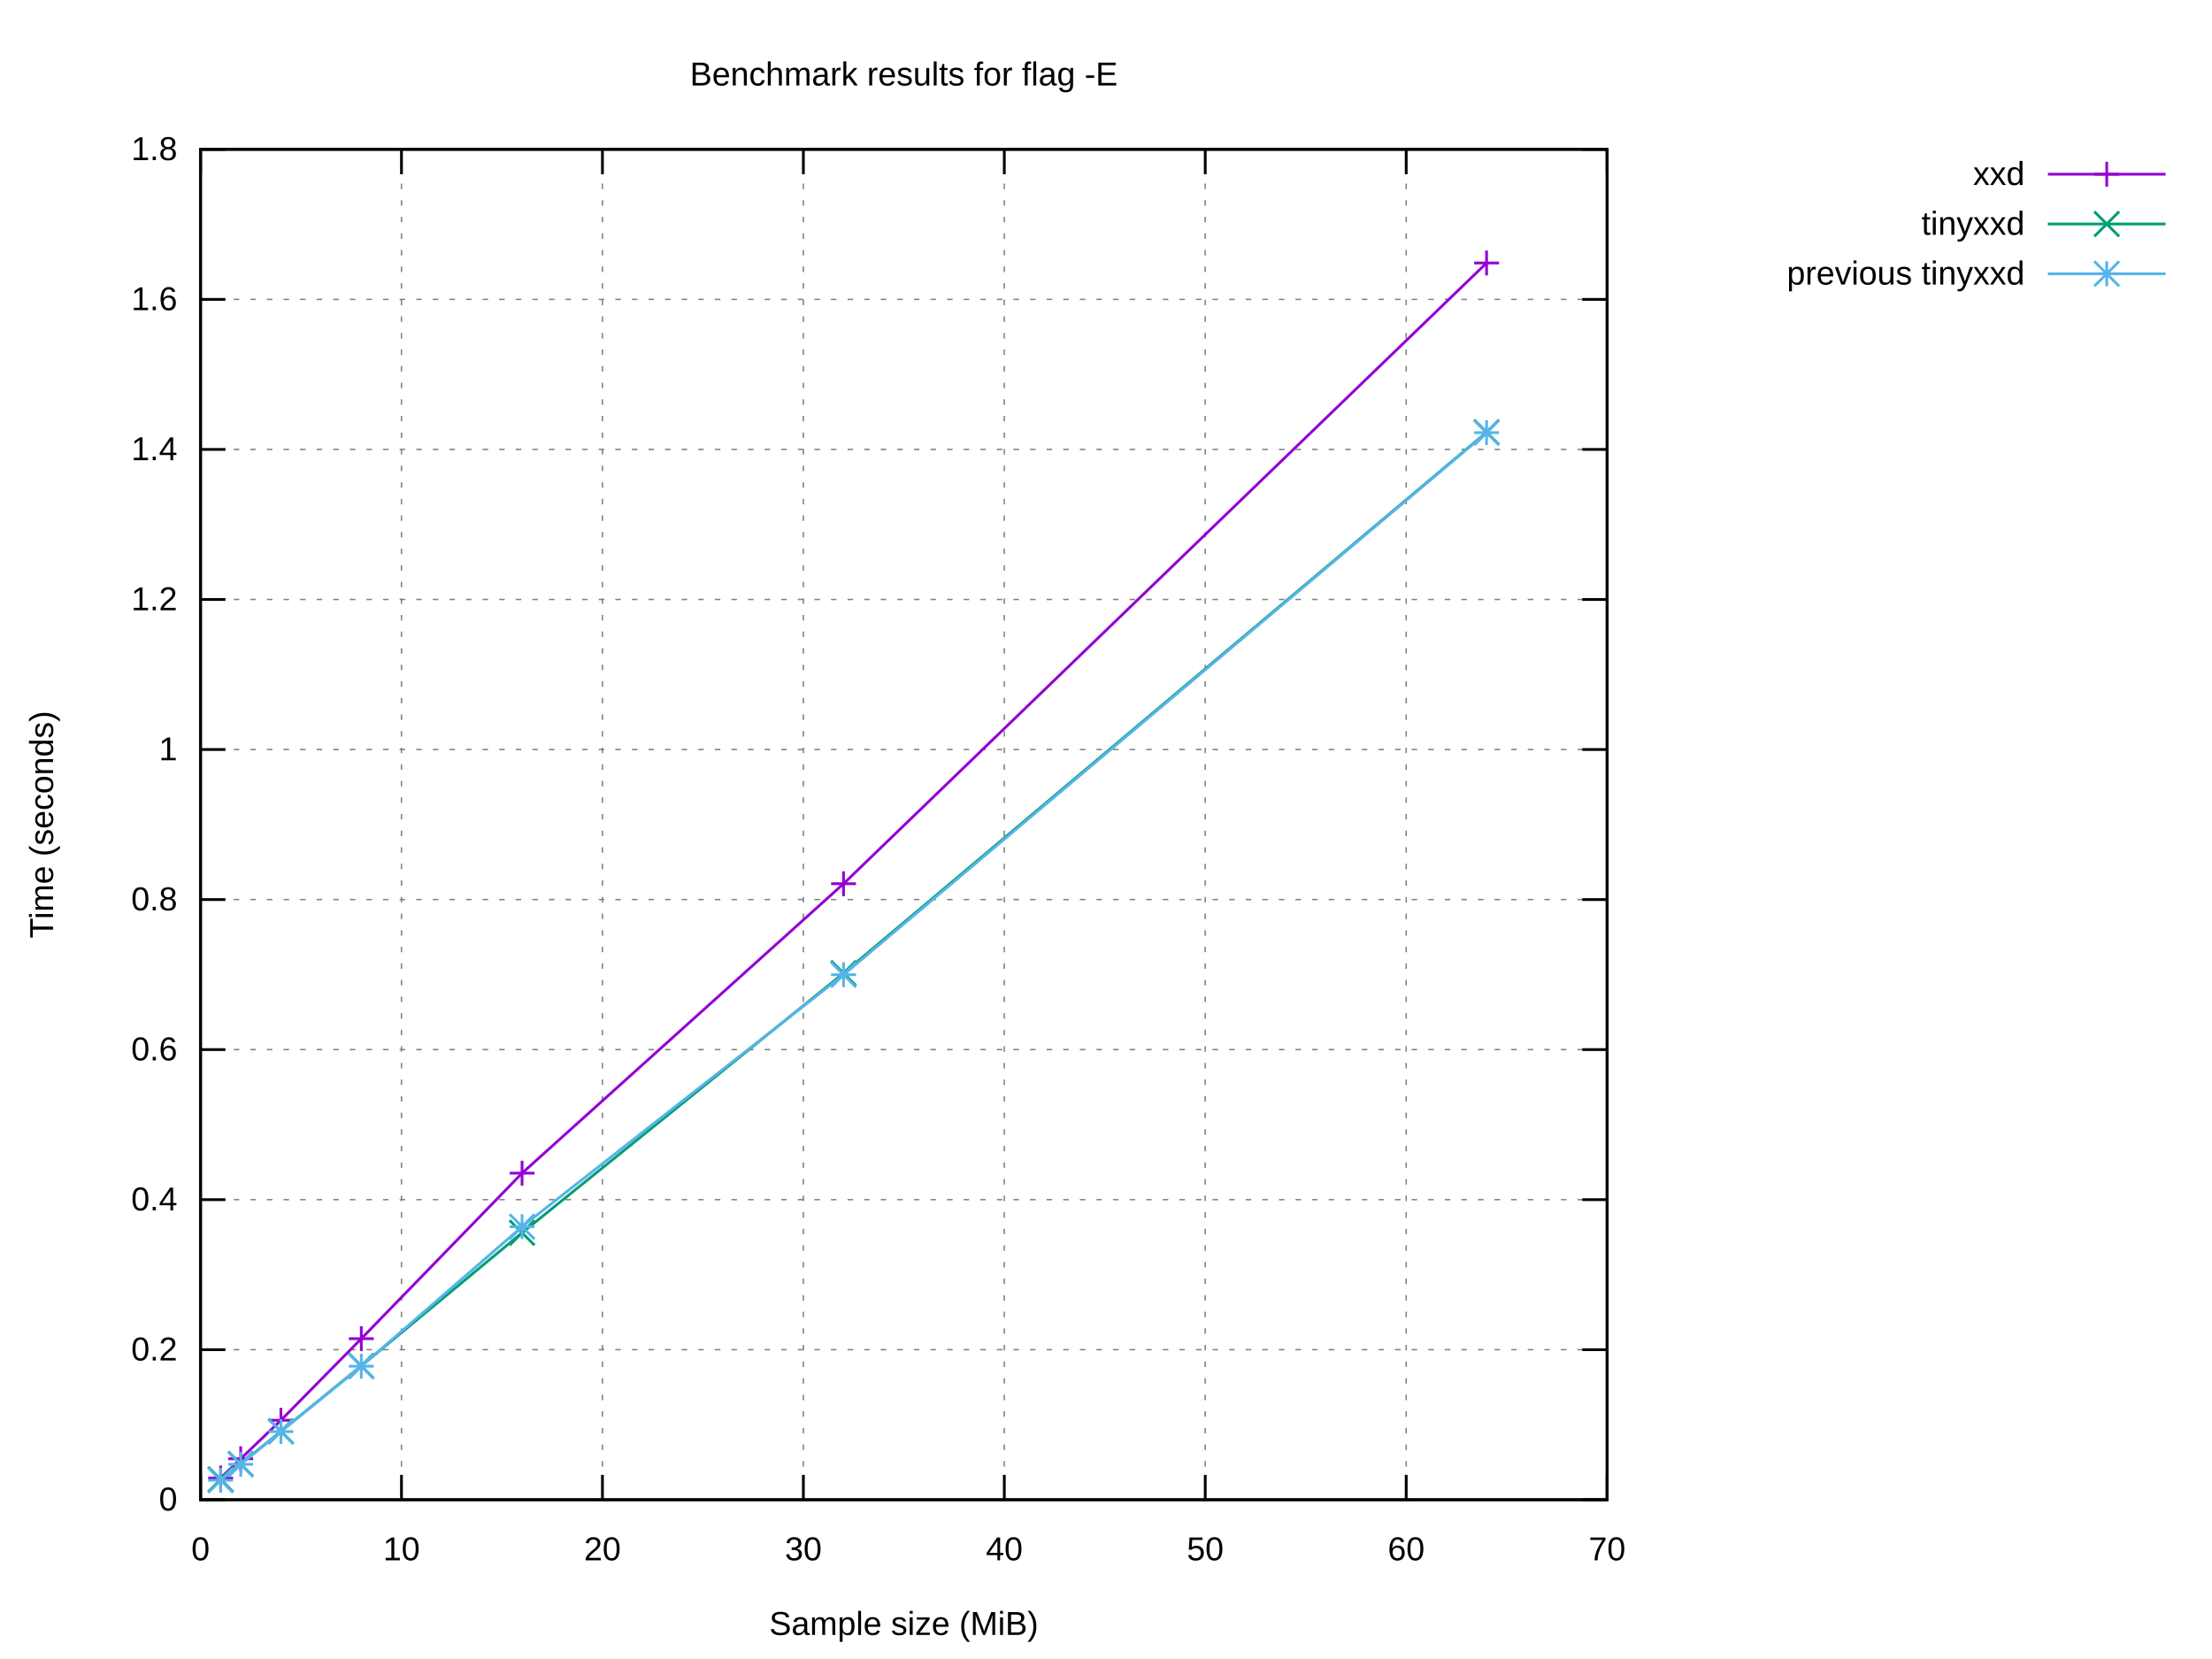
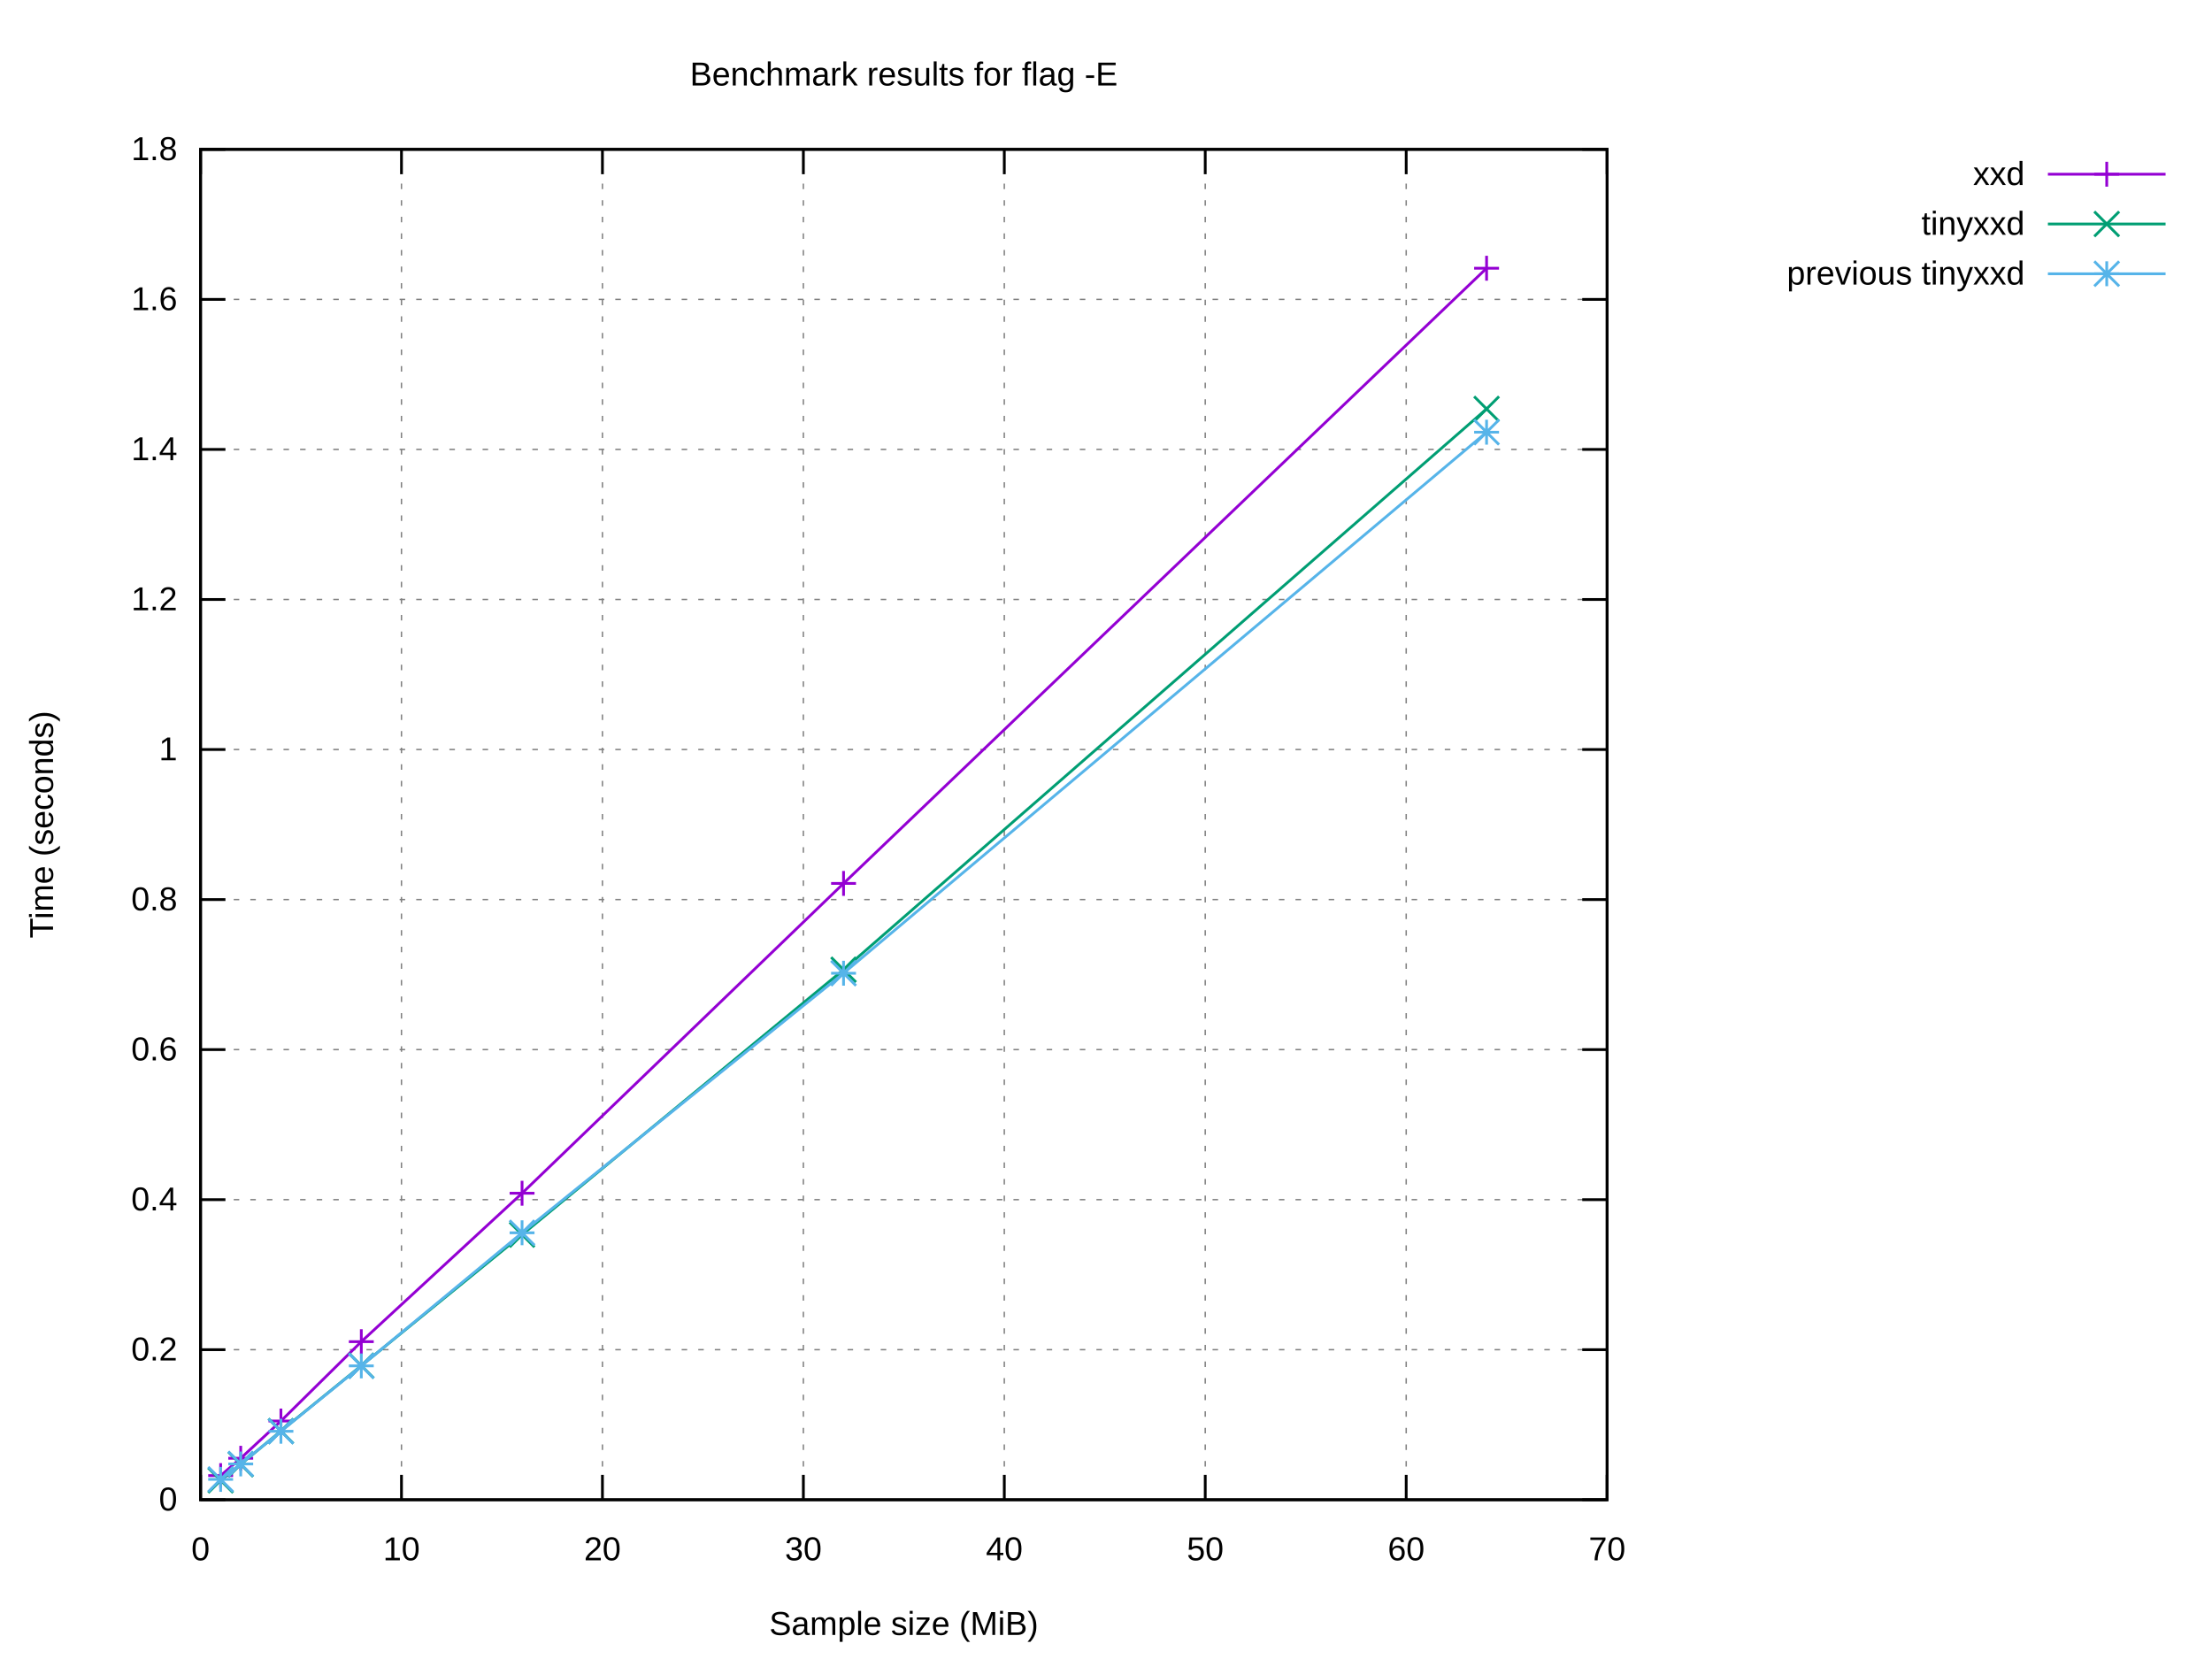
<svg xmlns="http://www.w3.org/2000/svg" xmlns:xlink="http://www.w3.org/1999/xlink" width="800" height="600" viewBox="0 0 800 600">
  <g id="gnuplot_canvas">
    <rect x="0" y="0" width="800" height="600" fill="#ffffff" />
    <defs>
      <circle id="gpDot" r="0.5" stroke-width="0.5" stroke="currentColor" />
      <path id="gpPt0" stroke-width="0.222" stroke="currentColor" d="M-1,0 h2 M0,-1 v2" />
      <path id="gpPt1" stroke-width="0.222" stroke="currentColor" d="M-1,-1 L1,1 M1,-1 L-1,1" />
      <path id="gpPt2" stroke-width="0.222" stroke="currentColor" d="M-1,0 L1,0 M0,-1 L0,1 M-1,-1 L1,1 M-1,1 L1,-1" />
      <rect id="gpPt3" stroke-width="0.222" stroke="currentColor" x="-1" y="-1" width="2" height="2" />
      <rect id="gpPt4" stroke-width="0.222" stroke="currentColor" fill="currentColor" x="-1" y="-1" width="2" height="2" />
      <circle id="gpPt5" stroke-width="0.222" stroke="currentColor" cx="0" cy="0" r="1" />
      <use xlink:href="#gpPt5" id="gpPt6" fill="currentColor" stroke="none" />
      <path id="gpPt7" stroke-width="0.222" stroke="currentColor" d="M0,-1.33 L-1.33,0.67 L1.33,0.67 z" />
      <use xlink:href="#gpPt7" id="gpPt8" fill="currentColor" stroke="none" />
      <use xlink:href="#gpPt7" id="gpPt9" stroke="currentColor" transform="rotate(180)" />
      <use xlink:href="#gpPt9" id="gpPt10" fill="currentColor" stroke="none" />
      <use xlink:href="#gpPt3" id="gpPt11" stroke="currentColor" transform="rotate(45)" />
      <use xlink:href="#gpPt11" id="gpPt12" fill="currentColor" stroke="none" />
      <path id="gpPt13" stroke-width="0.222" stroke="currentColor" d="M0,1.330 L1.265,0.411 L0.782,-1.067 L-0.782,-1.076 L-1.265,0.411 z" />
      <use xlink:href="#gpPt13" id="gpPt14" fill="currentColor" stroke="none" />
      <filter id="textbox" filterUnits="objectBoundingBox" x="0" y="0" height="1" width="1">
        <feFlood flood-color="#FFFFFF" flood-opacity="1" result="bgnd" />
        <feComposite in="SourceGraphic" in2="bgnd" operator="atop" />
      </filter>
      <filter id="greybox" filterUnits="objectBoundingBox" x="0" y="0" height="1" width="1">
        <feFlood flood-color="lightgrey" flood-opacity="1" result="grey" />
        <feComposite in="SourceGraphic" in2="grey" operator="atop" />
      </filter>
    </defs>
    <g fill="none" color="#FFFFFF" stroke="currentColor" stroke-width="1.00" stroke-linecap="butt" stroke-linejoin="miter">
</g>
    <g fill="none" color="black" stroke="currentColor" stroke-width="1.00" stroke-linecap="butt" stroke-linejoin="miter">
</g>
    <g fill="none" color="black" stroke="black" stroke-width="0.50" stroke-linecap="butt" stroke-linejoin="miter">
</g>
    <g fill="none" color="gray" stroke="currentColor" stroke-width="0.50" stroke-linecap="butt" stroke-linejoin="miter">
      <path stroke="gray" stroke-dasharray="2,4" class="gridline" d="M72.53,542.40 L581.24,542.40  " />
    </g>
    <g fill="none" color="gray" stroke="gray" stroke-width="1.00" stroke-linecap="butt" stroke-linejoin="miter">
</g>
    <g fill="none" color="black" stroke="currentColor" stroke-width="1.00" stroke-linecap="butt" stroke-linejoin="miter">
      <path stroke="black" d="M72.53,542.40 L81.53,542.40 M581.24,542.40 L572.24,542.40  " />
      <g transform="translate(64.14,546.30)" stroke="none" fill="black" font-family="Arial" font-size="12.00" text-anchor="end">
        <text>
          <tspan font-family="Arial"> 0</tspan>
        </text>
      </g>
    </g>
    <g fill="none" color="black" stroke="currentColor" stroke-width="1.00" stroke-linecap="butt" stroke-linejoin="miter">
</g>
    <g fill="none" color="black" stroke="black" stroke-width="0.50" stroke-linecap="butt" stroke-linejoin="miter">
</g>
    <g fill="none" color="gray" stroke="currentColor" stroke-width="0.50" stroke-linecap="butt" stroke-linejoin="miter">
      <path stroke="gray" stroke-dasharray="2,4" class="gridline" d="M72.53,488.13 L581.24,488.13  " />
    </g>
    <g fill="none" color="gray" stroke="gray" stroke-width="1.00" stroke-linecap="butt" stroke-linejoin="miter">
</g>
    <g fill="none" color="black" stroke="currentColor" stroke-width="1.00" stroke-linecap="butt" stroke-linejoin="miter">
      <path stroke="black" d="M72.53,488.13 L81.53,488.13 M581.24,488.13 L572.24,488.13  " />
      <g transform="translate(64.14,492.03)" stroke="none" fill="black" font-family="Arial" font-size="12.00" text-anchor="end">
        <text>
          <tspan font-family="Arial"> 0.2</tspan>
        </text>
      </g>
    </g>
    <g fill="none" color="black" stroke="currentColor" stroke-width="1.00" stroke-linecap="butt" stroke-linejoin="miter">
</g>
    <g fill="none" color="black" stroke="black" stroke-width="0.50" stroke-linecap="butt" stroke-linejoin="miter">
</g>
    <g fill="none" color="gray" stroke="currentColor" stroke-width="0.50" stroke-linecap="butt" stroke-linejoin="miter">
      <path stroke="gray" stroke-dasharray="2,4" class="gridline" d="M72.53,433.87 L581.24,433.87  " />
    </g>
    <g fill="none" color="gray" stroke="gray" stroke-width="1.00" stroke-linecap="butt" stroke-linejoin="miter">
</g>
    <g fill="none" color="black" stroke="currentColor" stroke-width="1.00" stroke-linecap="butt" stroke-linejoin="miter">
      <path stroke="black" d="M72.53,433.87 L81.53,433.87 M581.24,433.87 L572.24,433.87  " />
      <g transform="translate(64.14,437.77)" stroke="none" fill="black" font-family="Arial" font-size="12.00" text-anchor="end">
        <text>
          <tspan font-family="Arial"> 0.4</tspan>
        </text>
      </g>
    </g>
    <g fill="none" color="black" stroke="currentColor" stroke-width="1.00" stroke-linecap="butt" stroke-linejoin="miter">
</g>
    <g fill="none" color="black" stroke="black" stroke-width="0.50" stroke-linecap="butt" stroke-linejoin="miter">
</g>
    <g fill="none" color="gray" stroke="currentColor" stroke-width="0.50" stroke-linecap="butt" stroke-linejoin="miter">
      <path stroke="gray" stroke-dasharray="2,4" class="gridline" d="M72.53,379.60 L581.24,379.60  " />
    </g>
    <g fill="none" color="gray" stroke="gray" stroke-width="1.00" stroke-linecap="butt" stroke-linejoin="miter">
</g>
    <g fill="none" color="black" stroke="currentColor" stroke-width="1.00" stroke-linecap="butt" stroke-linejoin="miter">
      <path stroke="black" d="M72.53,379.60 L81.53,379.60 M581.24,379.60 L572.24,379.60  " />
      <g transform="translate(64.14,383.50)" stroke="none" fill="black" font-family="Arial" font-size="12.00" text-anchor="end">
        <text>
          <tspan font-family="Arial"> 0.6</tspan>
        </text>
      </g>
    </g>
    <g fill="none" color="black" stroke="currentColor" stroke-width="1.00" stroke-linecap="butt" stroke-linejoin="miter">
</g>
    <g fill="none" color="black" stroke="black" stroke-width="0.50" stroke-linecap="butt" stroke-linejoin="miter">
</g>
    <g fill="none" color="gray" stroke="currentColor" stroke-width="0.50" stroke-linecap="butt" stroke-linejoin="miter">
      <path stroke="gray" stroke-dasharray="2,4" class="gridline" d="M72.53,325.34 L581.24,325.34  " />
    </g>
    <g fill="none" color="gray" stroke="gray" stroke-width="1.00" stroke-linecap="butt" stroke-linejoin="miter">
</g>
    <g fill="none" color="black" stroke="currentColor" stroke-width="1.00" stroke-linecap="butt" stroke-linejoin="miter">
      <path stroke="black" d="M72.53,325.34 L81.53,325.34 M581.24,325.34 L572.24,325.34  " />
      <g transform="translate(64.14,329.24)" stroke="none" fill="black" font-family="Arial" font-size="12.00" text-anchor="end">
        <text>
          <tspan font-family="Arial"> 0.8</tspan>
        </text>
      </g>
    </g>
    <g fill="none" color="black" stroke="currentColor" stroke-width="1.00" stroke-linecap="butt" stroke-linejoin="miter">
</g>
    <g fill="none" color="black" stroke="black" stroke-width="0.50" stroke-linecap="butt" stroke-linejoin="miter">
</g>
    <g fill="none" color="gray" stroke="currentColor" stroke-width="0.50" stroke-linecap="butt" stroke-linejoin="miter">
      <path stroke="gray" stroke-dasharray="2,4" class="gridline" d="M72.53,271.07 L581.24,271.07  " />
    </g>
    <g fill="none" color="gray" stroke="gray" stroke-width="1.00" stroke-linecap="butt" stroke-linejoin="miter">
</g>
    <g fill="none" color="black" stroke="currentColor" stroke-width="1.00" stroke-linecap="butt" stroke-linejoin="miter">
      <path stroke="black" d="M72.53,271.07 L81.53,271.07 M581.24,271.07 L572.24,271.07  " />
      <g transform="translate(64.14,274.97)" stroke="none" fill="black" font-family="Arial" font-size="12.00" text-anchor="end">
        <text>
          <tspan font-family="Arial"> 1</tspan>
        </text>
      </g>
    </g>
    <g fill="none" color="black" stroke="currentColor" stroke-width="1.00" stroke-linecap="butt" stroke-linejoin="miter">
</g>
    <g fill="none" color="black" stroke="black" stroke-width="0.50" stroke-linecap="butt" stroke-linejoin="miter">
</g>
    <g fill="none" color="gray" stroke="currentColor" stroke-width="0.50" stroke-linecap="butt" stroke-linejoin="miter">
      <path stroke="gray" stroke-dasharray="2,4" class="gridline" d="M72.53,216.81 L581.24,216.81  " />
    </g>
    <g fill="none" color="gray" stroke="gray" stroke-width="1.00" stroke-linecap="butt" stroke-linejoin="miter">
</g>
    <g fill="none" color="black" stroke="currentColor" stroke-width="1.00" stroke-linecap="butt" stroke-linejoin="miter">
      <path stroke="black" d="M72.53,216.81 L81.53,216.81 M581.24,216.81 L572.24,216.81  " />
      <g transform="translate(64.14,220.71)" stroke="none" fill="black" font-family="Arial" font-size="12.00" text-anchor="end">
        <text>
          <tspan font-family="Arial"> 1.2</tspan>
        </text>
      </g>
    </g>
    <g fill="none" color="black" stroke="currentColor" stroke-width="1.00" stroke-linecap="butt" stroke-linejoin="miter">
</g>
    <g fill="none" color="black" stroke="black" stroke-width="0.50" stroke-linecap="butt" stroke-linejoin="miter">
</g>
    <g fill="none" color="gray" stroke="currentColor" stroke-width="0.50" stroke-linecap="butt" stroke-linejoin="miter">
      <path stroke="gray" stroke-dasharray="2,4" class="gridline" d="M72.53,162.54 L581.24,162.54  " />
    </g>
    <g fill="none" color="gray" stroke="gray" stroke-width="1.00" stroke-linecap="butt" stroke-linejoin="miter">
</g>
    <g fill="none" color="black" stroke="currentColor" stroke-width="1.00" stroke-linecap="butt" stroke-linejoin="miter">
      <path stroke="black" d="M72.53,162.54 L81.53,162.54 M581.24,162.54 L572.24,162.54  " />
      <g transform="translate(64.14,166.44)" stroke="none" fill="black" font-family="Arial" font-size="12.00" text-anchor="end">
        <text>
          <tspan font-family="Arial"> 1.4</tspan>
        </text>
      </g>
    </g>
    <g fill="none" color="black" stroke="currentColor" stroke-width="1.00" stroke-linecap="butt" stroke-linejoin="miter">
</g>
    <g fill="none" color="black" stroke="black" stroke-width="0.50" stroke-linecap="butt" stroke-linejoin="miter">
</g>
    <g fill="none" color="gray" stroke="currentColor" stroke-width="0.50" stroke-linecap="butt" stroke-linejoin="miter">
      <path stroke="gray" stroke-dasharray="2,4" class="gridline" d="M72.53,108.28 L581.24,108.28  " />
    </g>
    <g fill="none" color="gray" stroke="gray" stroke-width="1.00" stroke-linecap="butt" stroke-linejoin="miter">
</g>
    <g fill="none" color="black" stroke="currentColor" stroke-width="1.00" stroke-linecap="butt" stroke-linejoin="miter">
      <path stroke="black" d="M72.53,108.28 L81.53,108.28 M581.24,108.28 L572.24,108.28  " />
      <g transform="translate(64.14,112.18)" stroke="none" fill="black" font-family="Arial" font-size="12.00" text-anchor="end">
        <text>
          <tspan font-family="Arial"> 1.6</tspan>
        </text>
      </g>
    </g>
    <g fill="none" color="black" stroke="currentColor" stroke-width="1.00" stroke-linecap="butt" stroke-linejoin="miter">
</g>
    <g fill="none" color="black" stroke="black" stroke-width="0.50" stroke-linecap="butt" stroke-linejoin="miter">
</g>
    <g fill="none" color="gray" stroke="currentColor" stroke-width="0.50" stroke-linecap="butt" stroke-linejoin="miter">
      <path stroke="gray" stroke-dasharray="2,4" class="gridline" d="M72.53,54.01 L581.24,54.01  " />
    </g>
    <g fill="none" color="gray" stroke="gray" stroke-width="1.00" stroke-linecap="butt" stroke-linejoin="miter">
</g>
    <g fill="none" color="black" stroke="currentColor" stroke-width="1.00" stroke-linecap="butt" stroke-linejoin="miter">
      <path stroke="black" d="M72.53,54.01 L81.53,54.01 M581.24,54.01 L572.24,54.01  " />
      <g transform="translate(64.14,57.91)" stroke="none" fill="black" font-family="Arial" font-size="12.00" text-anchor="end">
        <text>
          <tspan font-family="Arial"> 1.8</tspan>
        </text>
      </g>
    </g>
    <g fill="none" color="black" stroke="currentColor" stroke-width="1.00" stroke-linecap="butt" stroke-linejoin="miter">
</g>
    <g fill="none" color="black" stroke="black" stroke-width="0.50" stroke-linecap="butt" stroke-linejoin="miter">
</g>
    <g fill="none" color="gray" stroke="currentColor" stroke-width="0.50" stroke-linecap="butt" stroke-linejoin="miter">
      <path stroke="gray" stroke-dasharray="2,4" class="gridline" d="M72.53,542.40 L72.53,54.01  " />
    </g>
    <g fill="none" color="gray" stroke="gray" stroke-width="1.00" stroke-linecap="butt" stroke-linejoin="miter">
</g>
    <g fill="none" color="black" stroke="currentColor" stroke-width="1.00" stroke-linecap="butt" stroke-linejoin="miter">
      <path stroke="black" d="M72.53,542.40 L72.53,533.40 M72.53,54.01 L72.53,63.01  " />
      <g transform="translate(72.53,564.30)" stroke="none" fill="black" font-family="Arial" font-size="12.00" text-anchor="middle">
        <text>
          <tspan font-family="Arial"> 0</tspan>
        </text>
      </g>
    </g>
    <g fill="none" color="black" stroke="currentColor" stroke-width="1.00" stroke-linecap="butt" stroke-linejoin="miter">
</g>
    <g fill="none" color="black" stroke="black" stroke-width="0.50" stroke-linecap="butt" stroke-linejoin="miter">
</g>
    <g fill="none" color="gray" stroke="currentColor" stroke-width="0.50" stroke-linecap="butt" stroke-linejoin="miter">
      <path stroke="gray" stroke-dasharray="2,4" class="gridline" d="M145.20,542.40 L145.20,54.01  " />
    </g>
    <g fill="none" color="gray" stroke="gray" stroke-width="1.00" stroke-linecap="butt" stroke-linejoin="miter">
</g>
    <g fill="none" color="black" stroke="currentColor" stroke-width="1.00" stroke-linecap="butt" stroke-linejoin="miter">
      <path stroke="black" d="M145.20,542.40 L145.20,533.40 M145.20,54.01 L145.20,63.01  " />
      <g transform="translate(145.20,564.30)" stroke="none" fill="black" font-family="Arial" font-size="12.00" text-anchor="middle">
        <text>
          <tspan font-family="Arial"> 10</tspan>
        </text>
      </g>
    </g>
    <g fill="none" color="black" stroke="currentColor" stroke-width="1.00" stroke-linecap="butt" stroke-linejoin="miter">
</g>
    <g fill="none" color="black" stroke="black" stroke-width="0.50" stroke-linecap="butt" stroke-linejoin="miter">
</g>
    <g fill="none" color="gray" stroke="currentColor" stroke-width="0.50" stroke-linecap="butt" stroke-linejoin="miter">
      <path stroke="gray" stroke-dasharray="2,4" class="gridline" d="M217.88,542.40 L217.88,54.01  " />
    </g>
    <g fill="none" color="gray" stroke="gray" stroke-width="1.00" stroke-linecap="butt" stroke-linejoin="miter">
</g>
    <g fill="none" color="black" stroke="currentColor" stroke-width="1.00" stroke-linecap="butt" stroke-linejoin="miter">
      <path stroke="black" d="M217.88,542.40 L217.88,533.40 M217.88,54.01 L217.88,63.01  " />
      <g transform="translate(217.88,564.30)" stroke="none" fill="black" font-family="Arial" font-size="12.00" text-anchor="middle">
        <text>
          <tspan font-family="Arial"> 20</tspan>
        </text>
      </g>
    </g>
    <g fill="none" color="black" stroke="currentColor" stroke-width="1.00" stroke-linecap="butt" stroke-linejoin="miter">
</g>
    <g fill="none" color="black" stroke="black" stroke-width="0.50" stroke-linecap="butt" stroke-linejoin="miter">
</g>
    <g fill="none" color="gray" stroke="currentColor" stroke-width="0.50" stroke-linecap="butt" stroke-linejoin="miter">
      <path stroke="gray" stroke-dasharray="2,4" class="gridline" d="M290.55,542.40 L290.55,54.01  " />
    </g>
    <g fill="none" color="gray" stroke="gray" stroke-width="1.00" stroke-linecap="butt" stroke-linejoin="miter">
</g>
    <g fill="none" color="black" stroke="currentColor" stroke-width="1.00" stroke-linecap="butt" stroke-linejoin="miter">
      <path stroke="black" d="M290.55,542.40 L290.55,533.40 M290.55,54.01 L290.55,63.01  " />
      <g transform="translate(290.55,564.30)" stroke="none" fill="black" font-family="Arial" font-size="12.00" text-anchor="middle">
        <text>
          <tspan font-family="Arial"> 30</tspan>
        </text>
      </g>
    </g>
    <g fill="none" color="black" stroke="currentColor" stroke-width="1.00" stroke-linecap="butt" stroke-linejoin="miter">
</g>
    <g fill="none" color="black" stroke="black" stroke-width="0.50" stroke-linecap="butt" stroke-linejoin="miter">
</g>
    <g fill="none" color="gray" stroke="currentColor" stroke-width="0.50" stroke-linecap="butt" stroke-linejoin="miter">
      <path stroke="gray" stroke-dasharray="2,4" class="gridline" d="M363.22,542.40 L363.22,54.01  " />
    </g>
    <g fill="none" color="gray" stroke="gray" stroke-width="1.00" stroke-linecap="butt" stroke-linejoin="miter">
</g>
    <g fill="none" color="black" stroke="currentColor" stroke-width="1.00" stroke-linecap="butt" stroke-linejoin="miter">
      <path stroke="black" d="M363.22,542.40 L363.22,533.40 M363.22,54.01 L363.22,63.01  " />
      <g transform="translate(363.22,564.30)" stroke="none" fill="black" font-family="Arial" font-size="12.00" text-anchor="middle">
        <text>
          <tspan font-family="Arial"> 40</tspan>
        </text>
      </g>
    </g>
    <g fill="none" color="black" stroke="currentColor" stroke-width="1.00" stroke-linecap="butt" stroke-linejoin="miter">
</g>
    <g fill="none" color="black" stroke="black" stroke-width="0.50" stroke-linecap="butt" stroke-linejoin="miter">
</g>
    <g fill="none" color="gray" stroke="currentColor" stroke-width="0.50" stroke-linecap="butt" stroke-linejoin="miter">
      <path stroke="gray" stroke-dasharray="2,4" class="gridline" d="M435.89,542.40 L435.89,54.01  " />
    </g>
    <g fill="none" color="gray" stroke="gray" stroke-width="1.00" stroke-linecap="butt" stroke-linejoin="miter">
</g>
    <g fill="none" color="black" stroke="currentColor" stroke-width="1.00" stroke-linecap="butt" stroke-linejoin="miter">
      <path stroke="black" d="M435.89,542.40 L435.89,533.40 M435.89,54.01 L435.89,63.01  " />
      <g transform="translate(435.89,564.30)" stroke="none" fill="black" font-family="Arial" font-size="12.00" text-anchor="middle">
        <text>
          <tspan font-family="Arial"> 50</tspan>
        </text>
      </g>
    </g>
    <g fill="none" color="black" stroke="currentColor" stroke-width="1.00" stroke-linecap="butt" stroke-linejoin="miter">
</g>
    <g fill="none" color="black" stroke="black" stroke-width="0.50" stroke-linecap="butt" stroke-linejoin="miter">
</g>
    <g fill="none" color="gray" stroke="currentColor" stroke-width="0.50" stroke-linecap="butt" stroke-linejoin="miter">
      <path stroke="gray" stroke-dasharray="2,4" class="gridline" d="M508.57,542.40 L508.57,54.01  " />
    </g>
    <g fill="none" color="gray" stroke="gray" stroke-width="1.00" stroke-linecap="butt" stroke-linejoin="miter">
</g>
    <g fill="none" color="black" stroke="currentColor" stroke-width="1.00" stroke-linecap="butt" stroke-linejoin="miter">
      <path stroke="black" d="M508.57,542.40 L508.57,533.40 M508.57,54.01 L508.57,63.01  " />
      <g transform="translate(508.57,564.30)" stroke="none" fill="black" font-family="Arial" font-size="12.00" text-anchor="middle">
        <text>
          <tspan font-family="Arial"> 60</tspan>
        </text>
      </g>
    </g>
    <g fill="none" color="black" stroke="currentColor" stroke-width="1.00" stroke-linecap="butt" stroke-linejoin="miter">
</g>
    <g fill="none" color="black" stroke="black" stroke-width="0.50" stroke-linecap="butt" stroke-linejoin="miter">
</g>
    <g fill="none" color="gray" stroke="currentColor" stroke-width="0.50" stroke-linecap="butt" stroke-linejoin="miter">
      <path stroke="gray" stroke-dasharray="2,4" class="gridline" d="M581.24,542.40 L581.24,54.01  " />
    </g>
    <g fill="none" color="gray" stroke="gray" stroke-width="1.00" stroke-linecap="butt" stroke-linejoin="miter">
</g>
    <g fill="none" color="black" stroke="currentColor" stroke-width="1.00" stroke-linecap="butt" stroke-linejoin="miter">
      <path stroke="black" d="M581.24,542.40 L581.24,533.40 M581.24,54.01 L581.24,63.01  " />
      <g transform="translate(581.24,564.30)" stroke="none" fill="black" font-family="Arial" font-size="12.00" text-anchor="middle">
        <text>
          <tspan font-family="Arial"> 70</tspan>
        </text>
      </g>
    </g>
    <g fill="none" color="black" stroke="currentColor" stroke-width="1.00" stroke-linecap="butt" stroke-linejoin="miter">
</g>
    <g fill="none" color="black" stroke="currentColor" stroke-width="1.00" stroke-linecap="butt" stroke-linejoin="miter">
      <path stroke="black" d="M72.53,54.01 L72.53,542.40 L581.24,542.40 L581.24,54.01 L72.53,54.01 Z  " />
    </g>
    <g fill="none" color="black" stroke="currentColor" stroke-width="1.00" stroke-linecap="butt" stroke-linejoin="miter">
</g>
    <g id="gnuplot_plot_1">
      <g fill="none" color="black" stroke="currentColor" stroke-width="1.00" stroke-linecap="butt" stroke-linejoin="miter">
        <g transform="translate(732.26,66.91)" stroke="none" fill="black" font-family="Arial" font-size="12.00" text-anchor="end">
          <text>
            <tspan font-family="Arial">xxd</tspan>
          </text>
        </g>
      </g>
      <g fill="none" color="black" stroke="currentColor" stroke-width="1.00" stroke-linecap="butt" stroke-linejoin="miter">
-         <path stroke="rgb(148,   0, 211)" d="M740.65,63.01 L783.21,63.01 M537.64,95.11 L305.08,319.61 L188.81,424.29 L130.67,484.15 L101.60,513.65 L87.06,527.58   L79.80,534.54  " />
-         <use xlink:href="#gpPt0" transform="translate(537.64,95.11) scale(4.50)" color="rgb(148,   0, 211)" />
-         <use xlink:href="#gpPt0" transform="translate(305.08,319.61) scale(4.50)" color="rgb(148,   0, 211)" />
-         <use xlink:href="#gpPt0" transform="translate(188.81,424.29) scale(4.50)" color="rgb(148,   0, 211)" />
-         <use xlink:href="#gpPt0" transform="translate(130.67,484.15) scale(4.50)" color="rgb(148,   0, 211)" />
-         <use xlink:href="#gpPt0" transform="translate(101.60,513.65) scale(4.50)" color="rgb(148,   0, 211)" />
-         <use xlink:href="#gpPt0" transform="translate(87.06,527.58) scale(4.50)" color="rgb(148,   0, 211)" />
-         <use xlink:href="#gpPt0" transform="translate(79.80,534.54) scale(4.50)" color="rgb(148,   0, 211)" />
+         <path stroke="rgb(148,   0, 211)" d="M740.65,63.01 L783.21,63.01 M537.64,97.01 L305.08,319.50 L188.81,431.55 L130.67,485.23 L101.60,513.93 L87.06,527.40   L79.80,533.67  " />
+         <use xlink:href="#gpPt0" transform="translate(537.64,97.01) scale(4.50)" color="rgb(148,   0, 211)" />
+         <use xlink:href="#gpPt0" transform="translate(305.08,319.50) scale(4.50)" color="rgb(148,   0, 211)" />
+         <use xlink:href="#gpPt0" transform="translate(188.81,431.55) scale(4.50)" color="rgb(148,   0, 211)" />
+         <use xlink:href="#gpPt0" transform="translate(130.67,485.23) scale(4.50)" color="rgb(148,   0, 211)" />
+         <use xlink:href="#gpPt0" transform="translate(101.60,513.93) scale(4.50)" color="rgb(148,   0, 211)" />
+         <use xlink:href="#gpPt0" transform="translate(87.06,527.40) scale(4.50)" color="rgb(148,   0, 211)" />
+         <use xlink:href="#gpPt0" transform="translate(79.80,533.67) scale(4.50)" color="rgb(148,   0, 211)" />
        <use xlink:href="#gpPt0" transform="translate(761.93,63.01) scale(4.50)" color="rgb(148,   0, 211)" />
      </g>
    </g>
    <g id="gnuplot_plot_2">
      <g fill="none" color="black" stroke="currentColor" stroke-width="1.00" stroke-linecap="butt" stroke-linejoin="miter">
        <g transform="translate(732.26,84.91)" stroke="none" fill="black" font-family="Arial" font-size="12.00" text-anchor="end">
          <text>
            <tspan font-family="Arial">tinyxxd</tspan>
          </text>
        </g>
      </g>
      <g fill="none" color="black" stroke="currentColor" stroke-width="1.00" stroke-linecap="butt" stroke-linejoin="miter">
-         <path stroke="rgb(  0, 158, 115)" d="M740.65,81.01 L783.21,81.01 M537.64,156.31 L305.08,351.98 L188.81,445.85 L130.67,493.99 L101.60,517.64 L87.06,529.46   L79.80,535.04  " />
-         <use xlink:href="#gpPt1" transform="translate(537.64,156.31) scale(4.50)" color="rgb(  0, 158, 115)" />
-         <use xlink:href="#gpPt1" transform="translate(305.08,351.98) scale(4.50)" color="rgb(  0, 158, 115)" />
-         <use xlink:href="#gpPt1" transform="translate(188.81,445.85) scale(4.50)" color="rgb(  0, 158, 115)" />
-         <use xlink:href="#gpPt1" transform="translate(130.67,493.99) scale(4.50)" color="rgb(  0, 158, 115)" />
-         <use xlink:href="#gpPt1" transform="translate(101.60,517.64) scale(4.50)" color="rgb(  0, 158, 115)" />
-         <use xlink:href="#gpPt1" transform="translate(87.06,529.46) scale(4.50)" color="rgb(  0, 158, 115)" />
-         <use xlink:href="#gpPt1" transform="translate(79.80,535.04) scale(4.50)" color="rgb(  0, 158, 115)" />
+         <path stroke="rgb(  0, 158, 115)" d="M740.65,81.01 L783.21,81.01 M537.64,147.89 L305.08,350.71 L188.81,446.54 L130.67,493.92 L101.60,517.55 L87.06,529.58   L79.80,535.39  " />
+         <use xlink:href="#gpPt1" transform="translate(537.64,147.89) scale(4.50)" color="rgb(  0, 158, 115)" />
+         <use xlink:href="#gpPt1" transform="translate(305.08,350.71) scale(4.50)" color="rgb(  0, 158, 115)" />
+         <use xlink:href="#gpPt1" transform="translate(188.81,446.54) scale(4.50)" color="rgb(  0, 158, 115)" />
+         <use xlink:href="#gpPt1" transform="translate(130.67,493.92) scale(4.50)" color="rgb(  0, 158, 115)" />
+         <use xlink:href="#gpPt1" transform="translate(101.60,517.55) scale(4.50)" color="rgb(  0, 158, 115)" />
+         <use xlink:href="#gpPt1" transform="translate(87.06,529.58) scale(4.50)" color="rgb(  0, 158, 115)" />
+         <use xlink:href="#gpPt1" transform="translate(79.80,535.39) scale(4.50)" color="rgb(  0, 158, 115)" />
        <use xlink:href="#gpPt1" transform="translate(761.93,81.01) scale(4.50)" color="rgb(  0, 158, 115)" />
      </g>
    </g>
    <g id="gnuplot_plot_3">
      <g fill="none" color="black" stroke="currentColor" stroke-width="1.00" stroke-linecap="butt" stroke-linejoin="miter">
        <g transform="translate(732.26,102.91)" stroke="none" fill="black" font-family="Arial" font-size="12.00" text-anchor="end">
          <text>
            <tspan font-family="Arial">previous tinyxxd</tspan>
          </text>
        </g>
      </g>
      <g fill="none" color="black" stroke="currentColor" stroke-width="1.00" stroke-linecap="butt" stroke-linejoin="miter">
-         <path stroke="rgb( 86, 180, 233)" d="M740.65,99.01 L783.21,99.01 M537.64,156.47 L305.08,352.52 L188.81,443.65 L130.67,494.12 L101.60,517.74 L87.06,529.59   L79.80,535.36  " />
-         <use xlink:href="#gpPt2" transform="translate(537.64,156.47) scale(4.50)" color="rgb( 86, 180, 233)" />
-         <use xlink:href="#gpPt2" transform="translate(305.08,352.52) scale(4.50)" color="rgb( 86, 180, 233)" />
-         <use xlink:href="#gpPt2" transform="translate(188.81,443.65) scale(4.50)" color="rgb( 86, 180, 233)" />
-         <use xlink:href="#gpPt2" transform="translate(130.67,494.12) scale(4.50)" color="rgb( 86, 180, 233)" />
-         <use xlink:href="#gpPt2" transform="translate(101.60,517.74) scale(4.50)" color="rgb( 86, 180, 233)" />
-         <use xlink:href="#gpPt2" transform="translate(87.06,529.59) scale(4.50)" color="rgb( 86, 180, 233)" />
-         <use xlink:href="#gpPt2" transform="translate(79.80,535.36) scale(4.50)" color="rgb( 86, 180, 233)" />
+         <path stroke="rgb( 86, 180, 233)" d="M740.65,99.01 L783.21,99.01 M537.64,156.31 L305.08,351.98 L188.81,445.85 L130.67,493.99 L101.60,517.64 L87.06,529.46   L79.80,535.04  " />
+         <use xlink:href="#gpPt2" transform="translate(537.64,156.31) scale(4.50)" color="rgb( 86, 180, 233)" />
+         <use xlink:href="#gpPt2" transform="translate(305.08,351.98) scale(4.50)" color="rgb( 86, 180, 233)" />
+         <use xlink:href="#gpPt2" transform="translate(188.81,445.85) scale(4.50)" color="rgb( 86, 180, 233)" />
+         <use xlink:href="#gpPt2" transform="translate(130.67,493.99) scale(4.50)" color="rgb( 86, 180, 233)" />
+         <use xlink:href="#gpPt2" transform="translate(101.60,517.64) scale(4.50)" color="rgb( 86, 180, 233)" />
+         <use xlink:href="#gpPt2" transform="translate(87.06,529.46) scale(4.50)" color="rgb( 86, 180, 233)" />
+         <use xlink:href="#gpPt2" transform="translate(79.80,535.04) scale(4.50)" color="rgb( 86, 180, 233)" />
        <use xlink:href="#gpPt2" transform="translate(761.93,99.01) scale(4.50)" color="rgb( 86, 180, 233)" />
      </g>
    </g>
    <g fill="none" color="#FFFFFF" stroke="rgb( 86, 180, 233)" stroke-width="2.00" stroke-linecap="butt" stroke-linejoin="miter">
</g>
    <g fill="none" color="black" stroke="currentColor" stroke-width="2.00" stroke-linecap="butt" stroke-linejoin="miter">
</g>
    <g fill="none" color="black" stroke="black" stroke-width="1.00" stroke-linecap="butt" stroke-linejoin="miter">
</g>
    <g fill="none" color="black" stroke="currentColor" stroke-width="1.00" stroke-linecap="butt" stroke-linejoin="miter">
      <path stroke="black" d="M72.53,54.01 L72.53,542.40 L581.24,542.40 L581.24,54.01 L72.53,54.01 Z  " />
      <g transform="translate(19.18,298.21) rotate(270.00)" stroke="none" fill="black" font-family="Arial" font-size="12.00" text-anchor="middle">
        <text>
          <tspan font-family="Arial">Time (seconds)</tspan>
        </text>
      </g>
    </g>
    <g fill="none" color="black" stroke="currentColor" stroke-width="1.00" stroke-linecap="butt" stroke-linejoin="miter">
      <g transform="translate(326.88,591.30)" stroke="none" fill="black" font-family="Arial" font-size="12.00" text-anchor="middle">
        <text>
          <tspan font-family="Arial">Sample size (MiB)</tspan>
        </text>
      </g>
    </g>
    <g fill="none" color="black" stroke="currentColor" stroke-width="1.00" stroke-linecap="butt" stroke-linejoin="miter">
</g>
    <g fill="none" color="black" stroke="currentColor" stroke-width="1.00" stroke-linecap="butt" stroke-linejoin="miter">
      <g transform="translate(326.88,30.91)" stroke="none" fill="black" font-family="Arial" font-size="12.00" text-anchor="middle">
        <text>
          <tspan font-family="Arial">Benchmark results for flag -E</tspan>
        </text>
      </g>
    </g>
    <g fill="none" color="black" stroke="currentColor" stroke-width="1.00" stroke-linecap="butt" stroke-linejoin="miter">
</g>
  </g>
</svg>
